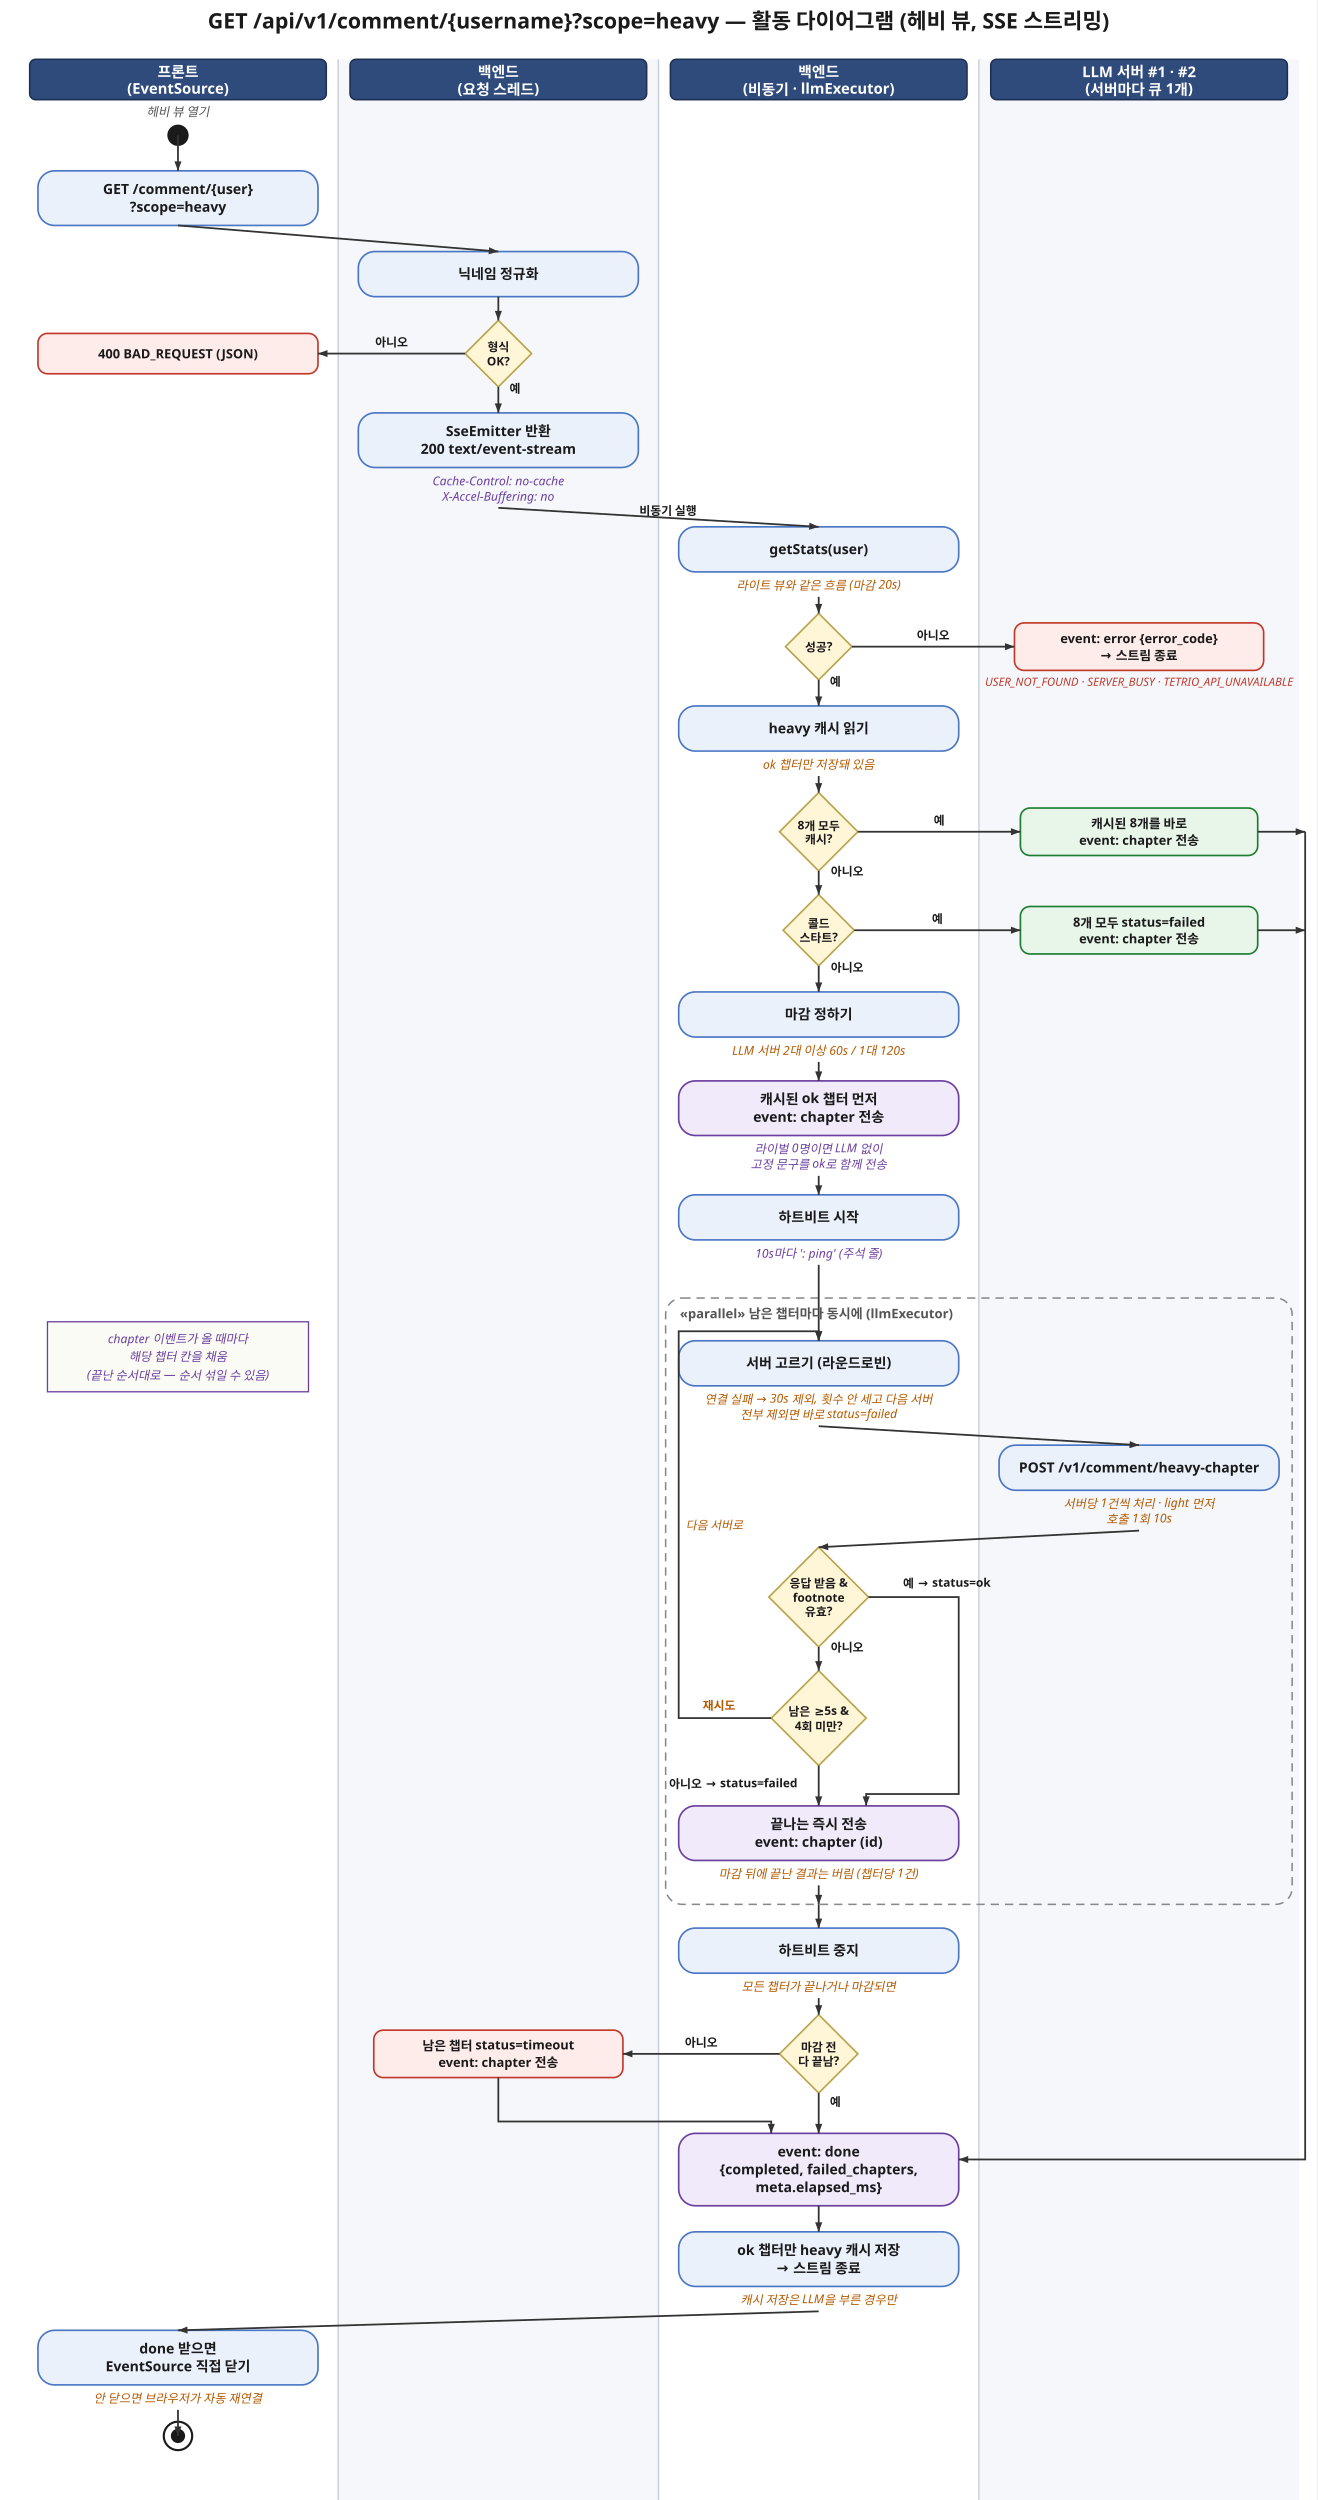
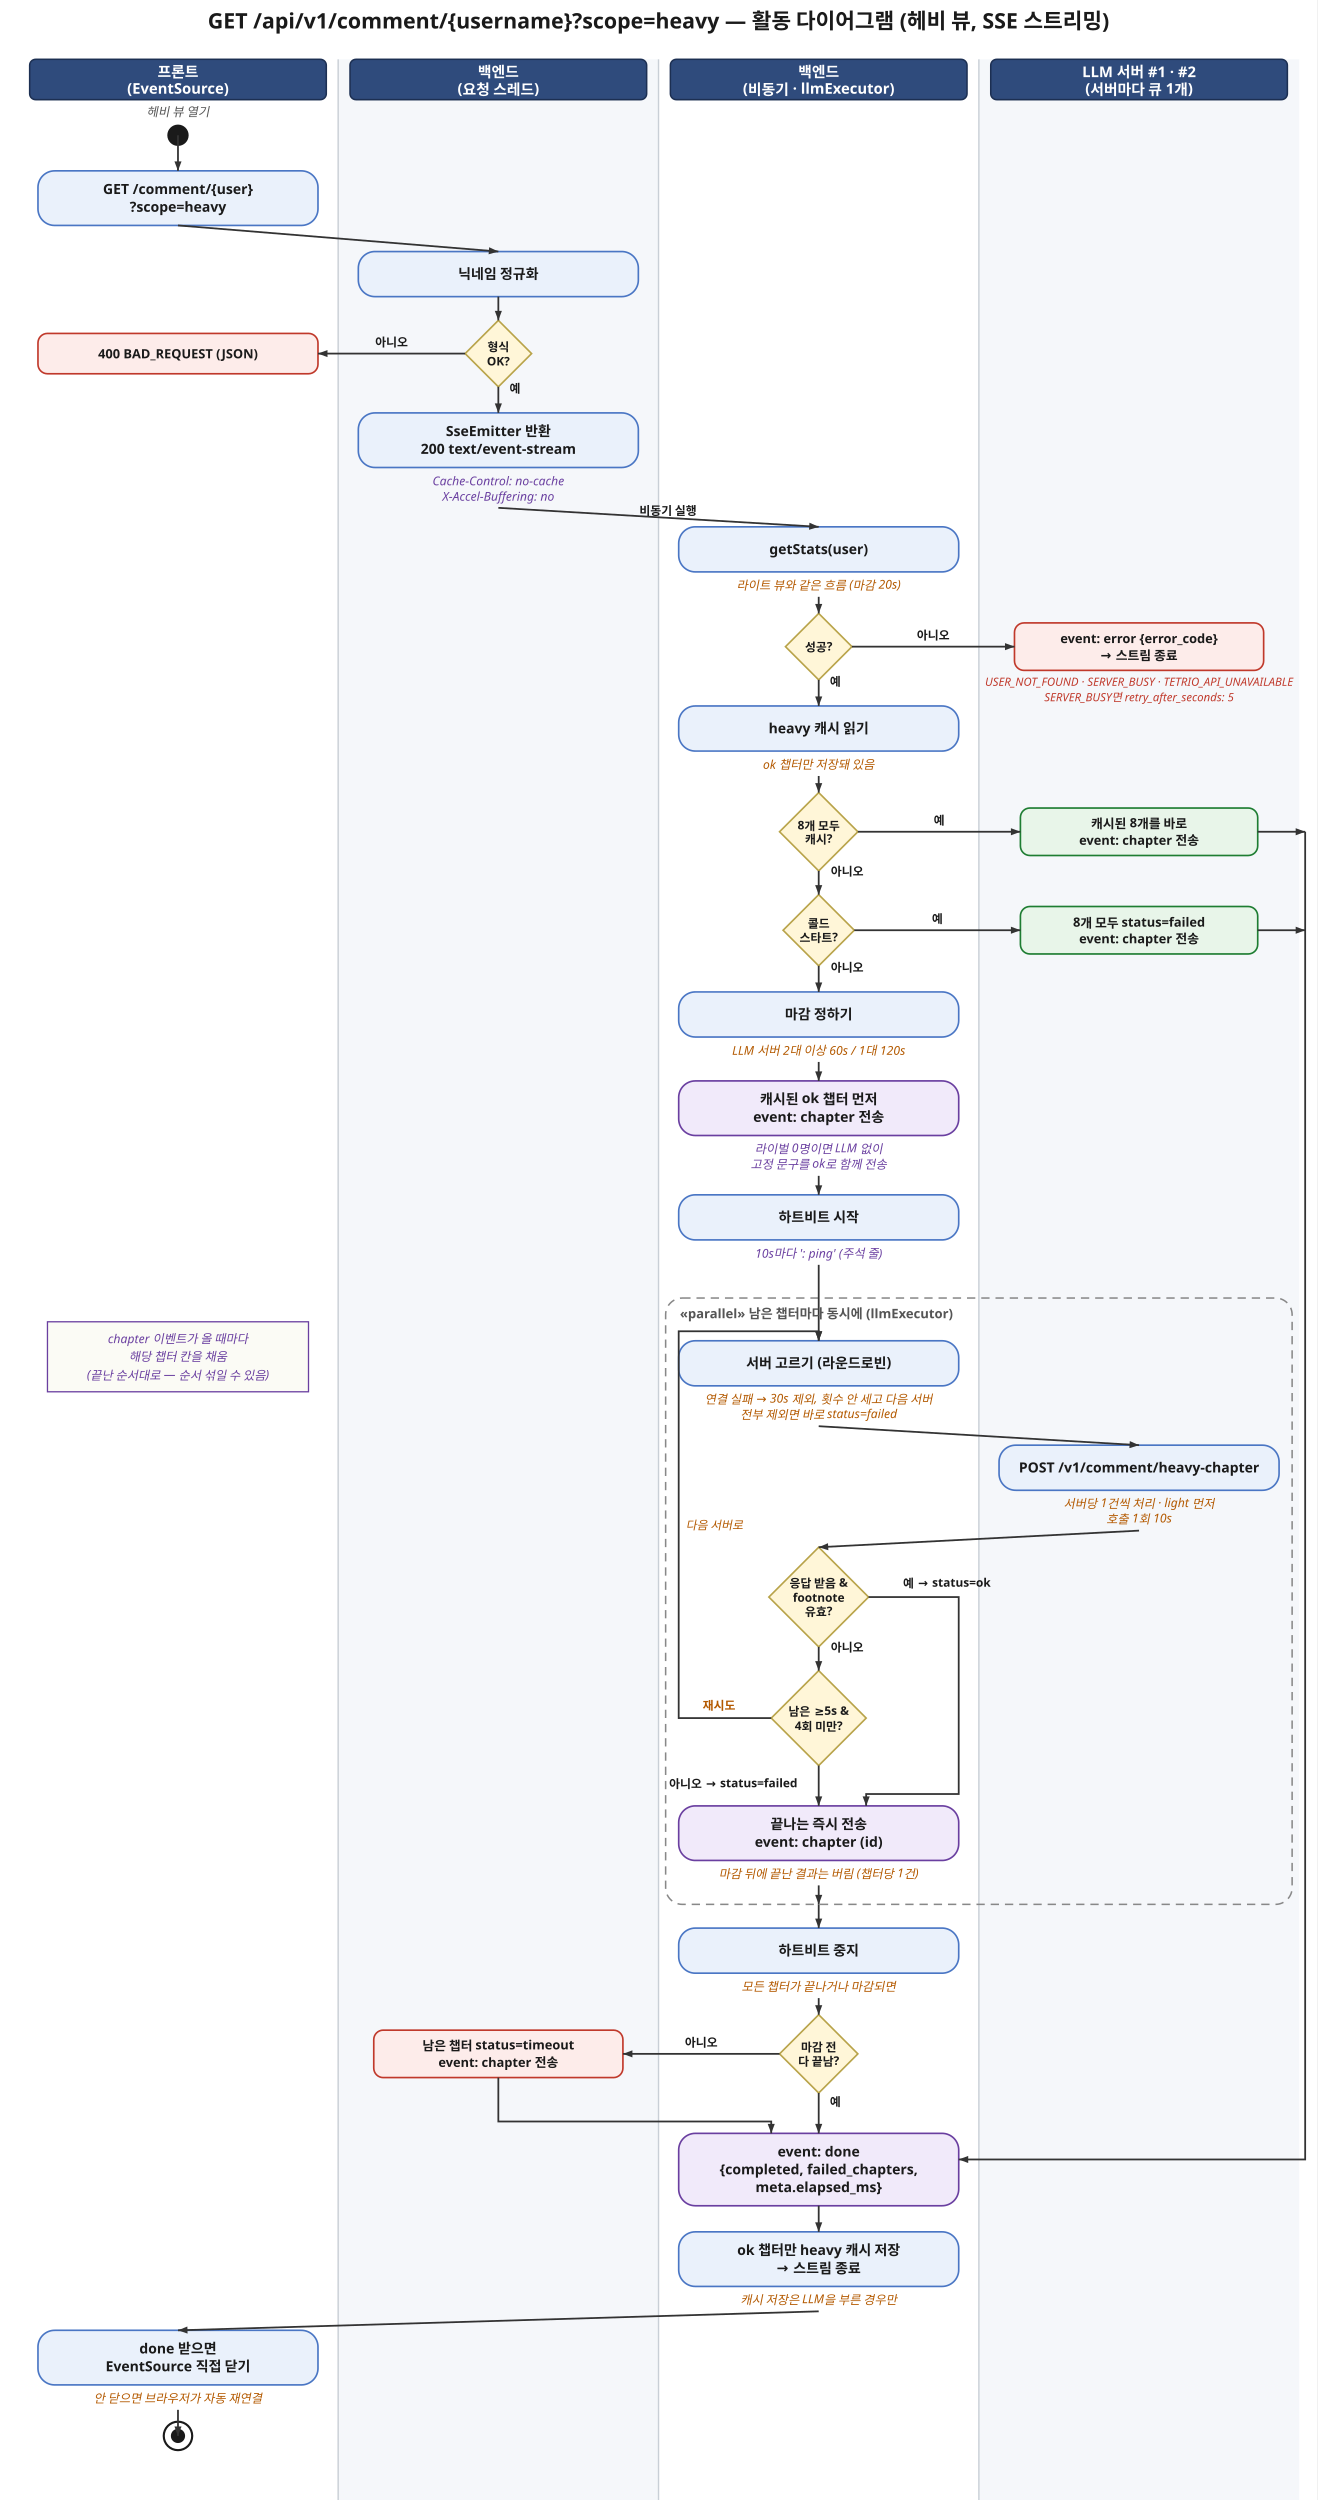
<svg xmlns="http://www.w3.org/2000/svg" viewBox="0 0 1110 2107" width="1110" height="2107" font-family="Malgun Gothic, 'Segoe UI', sans-serif">
  <defs>
    <marker id="arrowFilled" markerWidth="10" markerHeight="10" refX="8" refY="3" orient="auto" markerUnits="userSpaceOnUse">
      <path d="M0,0 L8,3 L0,6 Z" fill="#333333" />
    </marker>
  </defs>
  <rect x="0" y="0" width="1110" height="2107" fill="#ffffff" />
  <text x="555.0" y="24" font-size="18" font-weight="bold" text-anchor="middle" fill="#1a1a1a">GET /api/v1/comment/{username}?scope=heavy — 활동 다이어그램 (헤비 뷰, SSE 스트리밍)</text>
  <rect x="285.0" y="50" width="270" height="2057" fill="#f5f7fa" />
  <rect x="825.0" y="50" width="270" height="2057" fill="#f5f7fa" />
  <line x1="285.0" y1="50" x2="285.0" y2="2107" stroke="#c9cfd6" stroke-width="1.2" />
  <line x1="555.0" y1="50" x2="555.0" y2="2107" stroke="#c9cfd6" stroke-width="1.2" />
  <line x1="825.0" y1="50" x2="825.0" y2="2107" stroke="#c9cfd6" stroke-width="1.2" />
  <rect x="25.0" y="50" width="250" height="34" rx="5" fill="#2f4b7c" stroke="#1c2f52" stroke-width="1.3" />
  <rect x="295.0" y="50" width="250" height="34" rx="5" fill="#2f4b7c" stroke="#1c2f52" stroke-width="1.3" />
  <rect x="565.0" y="50" width="250" height="34" rx="5" fill="#2f4b7c" stroke="#1c2f52" stroke-width="1.3" />
  <rect x="835.0" y="50" width="250" height="34" rx="5" fill="#2f4b7c" stroke="#1c2f52" stroke-width="1.3" />
  <rect x="561.0" y="1094" width="528.0" height="511" rx="14" fill="none" stroke="#888888" stroke-width="1.3" stroke-dasharray="7,5" />
  <circle cx="150" cy="114" r="9" fill="#1a1a1a" />
  <text x="150" y="98" font-family="Malgun Gothic, 'Segoe UI', sans-serif" font-size="10.5" fill="#555555" text-anchor="middle" font-weight="normal" font-style="italic">헤비 뷰 열기</text>
  <rect x="32.0" y="144" width="236" height="46" rx="14" fill="#eaf1fb" stroke="#4a76c4" stroke-width="1.4" />
  <text x="150" y="163.5" font-family="Malgun Gothic, 'Segoe UI', sans-serif" font-size="11.8" fill="#1a1a1a" text-anchor="middle" font-weight="bold" font-style="normal">GET /comment/{user}</text>
  <text x="150" y="178.5" font-family="Malgun Gothic, 'Segoe UI', sans-serif" font-size="11.8" fill="#1a1a1a" text-anchor="middle" font-weight="bold" font-style="normal">?scope=heavy</text>
  <line x1="150" y1="114" x2="150" y2="144" stroke="#333333" stroke-width="1.5" />
  <line x1="150" y1="114" x2="150" y2="144" stroke="transparent" stroke-width="10" marker-end="url(#arrowFilled)" />
  <rect x="302.0" y="212" width="236" height="38" rx="14" fill="#eaf1fb" stroke="#4a76c4" stroke-width="1.4" />
  <text x="420" y="235.0" font-family="Malgun Gothic, 'Segoe UI', sans-serif" font-size="11.8" fill="#1a1a1a" text-anchor="middle" font-weight="bold" font-style="normal">닉네임 정규화</text>
  <line x1="150" y1="190" x2="420" y2="212" stroke="#333333" stroke-width="1.5" />
  <line x1="150" y1="190" x2="420" y2="212" stroke="transparent" stroke-width="10" marker-end="url(#arrowFilled)" />
  <polygon points="420,270 448.0,298.0 420,326 392.0,298.0" fill="#fff6d8" stroke="#b8a349" stroke-width="1.4" />
  <text x="420" y="296.0" font-family="Malgun Gothic, 'Segoe UI', sans-serif" font-size="10" fill="#1a1a1a" text-anchor="middle" font-weight="bold" font-style="normal">형식</text>
  <text x="420" y="308.0" font-family="Malgun Gothic, 'Segoe UI', sans-serif" font-size="10" fill="#1a1a1a" text-anchor="middle" font-weight="bold" font-style="normal">OK?</text>
  <line x1="420" y1="250" x2="420" y2="270" stroke="#333333" stroke-width="1.5" />
  <line x1="420" y1="250" x2="420" y2="270" stroke="transparent" stroke-width="10" marker-end="url(#arrowFilled)" />
  <rect x="32.0" y="281.0" width="236" height="34" rx="8" fill="#fdecea" stroke="#c0392b" stroke-width="1.4" />
  <text x="150" y="302.0" font-family="Malgun Gothic, 'Segoe UI', sans-serif" font-size="10.8" fill="#1a1a1a" text-anchor="middle" font-weight="bold" font-style="normal">400 BAD_REQUEST (JSON)</text>
  <line x1="392.0" y1="298.0" x2="268.0" y2="298.0" stroke="#333333" stroke-width="1.5" />
  <line x1="392.0" y1="298.0" x2="268.0" y2="298.0" stroke="transparent" stroke-width="10" marker-end="url(#arrowFilled)" />
  <text x="330.0" y="292.0" font-family="Malgun Gothic, 'Segoe UI', sans-serif" font-size="10" fill="#1a1a1a" text-anchor="middle" font-weight="bold" font-style="normal">아니오</text>
  <rect x="302.0" y="348" width="236" height="46" rx="14" fill="#eaf1fb" stroke="#4a76c4" stroke-width="1.4" />
  <text x="420" y="367.5" font-family="Malgun Gothic, 'Segoe UI', sans-serif" font-size="11.8" fill="#1a1a1a" text-anchor="middle" font-weight="bold" font-style="normal">SseEmitter 반환</text>
  <text x="420" y="382.5" font-family="Malgun Gothic, 'Segoe UI', sans-serif" font-size="11.8" fill="#1a1a1a" text-anchor="middle" font-weight="bold" font-style="normal">200 text/event-stream</text>
  <text x="420" y="409" font-family="Malgun Gothic, 'Segoe UI', sans-serif" font-size="10.3" fill="#6a3fa0" text-anchor="middle" font-weight="normal" font-style="italic">Cache-Control: no-cache</text>
  <text x="420" y="422" font-family="Malgun Gothic, 'Segoe UI', sans-serif" font-size="10.3" fill="#6a3fa0" text-anchor="middle" font-weight="normal" font-style="italic">X-Accel-Buffering: no</text>
  <line x1="420" y1="326" x2="420" y2="348" stroke="#333333" stroke-width="1.5" />
  <line x1="420" y1="326" x2="420" y2="348" stroke="transparent" stroke-width="10" marker-end="url(#arrowFilled)" />
  <text x="434.0" y="331.0" font-family="Malgun Gothic, 'Segoe UI', sans-serif" font-size="10" fill="#1a1a1a" text-anchor="middle" font-weight="bold" font-style="normal">예</text>
  <rect x="572.0" y="444" width="236" height="38" rx="14" fill="#eaf1fb" stroke="#4a76c4" stroke-width="1.4" />
  <text x="690" y="467.0" font-family="Malgun Gothic, 'Segoe UI', sans-serif" font-size="11.8" fill="#1a1a1a" text-anchor="middle" font-weight="bold" font-style="normal">getStats(user)</text>
  <text x="690" y="497" font-family="Malgun Gothic, 'Segoe UI', sans-serif" font-size="10.3" fill="#b35900" text-anchor="middle" font-weight="normal" font-style="italic">라이트 뷰와 같은 흐름 (마감 20s)</text>
  <line x1="420" y1="428" x2="690" y2="444" stroke="#333333" stroke-width="1.5" />
  <line x1="420" y1="428" x2="690" y2="444" stroke="transparent" stroke-width="10" marker-end="url(#arrowFilled)" />
  <text x="563.0" y="434.0" font-family="Malgun Gothic, 'Segoe UI', sans-serif" font-size="10" fill="#1a1a1a" text-anchor="middle" font-weight="bold" font-style="normal">비동기 실행</text>
  <polygon points="690,517 718.0,545.0 690,573 662.0,545.0" fill="#fff6d8" stroke="#b8a349" stroke-width="1.4" />
  <text x="690" y="549.0" font-family="Malgun Gothic, 'Segoe UI', sans-serif" font-size="10" fill="#1a1a1a" text-anchor="middle" font-weight="bold" font-style="normal">성공?</text>
  <line x1="690" y1="503" x2="690" y2="517" stroke="#333333" stroke-width="1.5" />
  <line x1="690" y1="503" x2="690" y2="517" stroke="transparent" stroke-width="10" marker-end="url(#arrowFilled)" />
  <rect x="855.0" y="525.0" width="210" height="40" rx="8" fill="#fdecea" stroke="#c0392b" stroke-width="1.4" />
  <text x="960" y="542.0" font-family="Malgun Gothic, 'Segoe UI', sans-serif" font-size="10.8" fill="#1a1a1a" text-anchor="middle" font-weight="bold" font-style="normal">event: error {error_code}</text>
  <text x="960" y="556.0" font-family="Malgun Gothic, 'Segoe UI', sans-serif" font-size="10.8" fill="#1a1a1a" text-anchor="middle" font-weight="bold" font-style="normal">→ 스트림 종료</text>
+   <text x="960" y="591.0" font-family="Malgun Gothic, 'Segoe UI', sans-serif" font-size="9.6" fill="#c0392b" text-anchor="middle" font-weight="normal" font-style="italic">SERVER_BUSY면 retry_after_seconds: 5</text>
  <text x="960" y="578.0" font-family="Malgun Gothic, 'Segoe UI', sans-serif" font-size="9.6" fill="#c0392b" text-anchor="middle" font-weight="normal" font-style="italic">USER_NOT_FOUND · SERVER_BUSY · TETRIO_API_UNAVAILABLE</text>
  <line x1="718.0" y1="545.0" x2="855.0" y2="545.0" stroke="#333333" stroke-width="1.5" />
  <line x1="718.0" y1="545.0" x2="855.0" y2="545.0" stroke="transparent" stroke-width="10" marker-end="url(#arrowFilled)" />
  <text x="786.5" y="539.0" font-family="Malgun Gothic, 'Segoe UI', sans-serif" font-size="10" fill="#1a1a1a" text-anchor="middle" font-weight="bold" font-style="normal">아니오</text>
  <rect x="572.0" y="595" width="236" height="38" rx="14" fill="#eaf1fb" stroke="#4a76c4" stroke-width="1.4" />
  <text x="690" y="618.0" font-family="Malgun Gothic, 'Segoe UI', sans-serif" font-size="11.8" fill="#1a1a1a" text-anchor="middle" font-weight="bold" font-style="normal">heavy 캐시 읽기</text>
  <text x="690" y="648" font-family="Malgun Gothic, 'Segoe UI', sans-serif" font-size="10.3" fill="#b35900" text-anchor="middle" font-weight="normal" font-style="italic">ok 챕터만 저장돼 있음</text>
  <line x1="690" y1="573" x2="690" y2="595" stroke="#333333" stroke-width="1.5" />
  <line x1="690" y1="573" x2="690" y2="595" stroke="transparent" stroke-width="10" marker-end="url(#arrowFilled)" />
  <text x="704.0" y="578.0" font-family="Malgun Gothic, 'Segoe UI', sans-serif" font-size="10" fill="#1a1a1a" text-anchor="middle" font-weight="bold" font-style="normal">예</text>
  <polygon points="690,668 723.0,701.0 690,734 657.0,701.0" fill="#fff6d8" stroke="#b8a349" stroke-width="1.4" />
  <text x="690" y="699.0" font-family="Malgun Gothic, 'Segoe UI', sans-serif" font-size="10" fill="#1a1a1a" text-anchor="middle" font-weight="bold" font-style="normal">8개 모두</text>
  <text x="690" y="711.0" font-family="Malgun Gothic, 'Segoe UI', sans-serif" font-size="10" fill="#1a1a1a" text-anchor="middle" font-weight="bold" font-style="normal">캐시?</text>
  <line x1="690" y1="654" x2="690" y2="668" stroke="#333333" stroke-width="1.5" />
  <line x1="690" y1="654" x2="690" y2="668" stroke="transparent" stroke-width="10" marker-end="url(#arrowFilled)" />
  <rect x="860.0" y="681.0" width="200" height="40" rx="8" fill="#e8f5e9" stroke="#1e7d32" stroke-width="1.4" />
  <text x="960" y="698.0" font-family="Malgun Gothic, 'Segoe UI', sans-serif" font-size="10.8" fill="#1a1a1a" text-anchor="middle" font-weight="bold" font-style="normal">캐시된 8개를 바로</text>
  <text x="960" y="712.0" font-family="Malgun Gothic, 'Segoe UI', sans-serif" font-size="10.8" fill="#1a1a1a" text-anchor="middle" font-weight="bold" font-style="normal">event: chapter 전송</text>
  <line x1="723.0" y1="701.0" x2="860.0" y2="701.0" stroke="#333333" stroke-width="1.5" />
  <line x1="723.0" y1="701.0" x2="860.0" y2="701.0" stroke="transparent" stroke-width="10" marker-end="url(#arrowFilled)" />
  <text x="791.5" y="695.0" font-family="Malgun Gothic, 'Segoe UI', sans-serif" font-size="10" fill="#1a1a1a" text-anchor="middle" font-weight="bold" font-style="normal">예</text>
  <path d="M1060.0,701.0 L1100,701.0" fill="none" stroke="#333333" stroke-width="1.5" />
  <line x1="1060.0" y1="701.0" x2="1100" y2="701.0" stroke="transparent" stroke-width="10" marker-end="url(#arrowFilled)" />
  <polygon points="690,754 720.0,784.0 690,814 660.0,784.0" fill="#fff6d8" stroke="#b8a349" stroke-width="1.4" />
  <text x="690" y="782.0" font-family="Malgun Gothic, 'Segoe UI', sans-serif" font-size="10" fill="#1a1a1a" text-anchor="middle" font-weight="bold" font-style="normal">콜드</text>
  <text x="690" y="794.0" font-family="Malgun Gothic, 'Segoe UI', sans-serif" font-size="10" fill="#1a1a1a" text-anchor="middle" font-weight="bold" font-style="normal">스타트?</text>
  <line x1="690" y1="734" x2="690" y2="754" stroke="#333333" stroke-width="1.5" />
  <line x1="690" y1="734" x2="690" y2="754" stroke="transparent" stroke-width="10" marker-end="url(#arrowFilled)" />
  <text x="714.0" y="738.0" font-family="Malgun Gothic, 'Segoe UI', sans-serif" font-size="10" fill="#1a1a1a" text-anchor="middle" font-weight="bold" font-style="normal">아니오</text>
  <rect x="860.0" y="764.0" width="200" height="40" rx="8" fill="#e8f5e9" stroke="#1e7d32" stroke-width="1.4" />
  <text x="960" y="781.0" font-family="Malgun Gothic, 'Segoe UI', sans-serif" font-size="10.8" fill="#1a1a1a" text-anchor="middle" font-weight="bold" font-style="normal">8개 모두 status=failed</text>
  <text x="960" y="795.0" font-family="Malgun Gothic, 'Segoe UI', sans-serif" font-size="10.8" fill="#1a1a1a" text-anchor="middle" font-weight="bold" font-style="normal">event: chapter 전송</text>
  <line x1="720.0" y1="784.0" x2="860.0" y2="784.0" stroke="#333333" stroke-width="1.5" />
  <line x1="720.0" y1="784.0" x2="860.0" y2="784.0" stroke="transparent" stroke-width="10" marker-end="url(#arrowFilled)" />
  <text x="790.0" y="778.0" font-family="Malgun Gothic, 'Segoe UI', sans-serif" font-size="10" fill="#1a1a1a" text-anchor="middle" font-weight="bold" font-style="normal">예</text>
  <path d="M1060.0,784.0 L1100,784.0" fill="none" stroke="#333333" stroke-width="1.5" />
  <line x1="1060.0" y1="784.0" x2="1100" y2="784.0" stroke="transparent" stroke-width="10" marker-end="url(#arrowFilled)" />
  <rect x="572.0" y="836" width="236" height="38" rx="14" fill="#eaf1fb" stroke="#4a76c4" stroke-width="1.4" />
  <text x="690" y="859.0" font-family="Malgun Gothic, 'Segoe UI', sans-serif" font-size="11.8" fill="#1a1a1a" text-anchor="middle" font-weight="bold" font-style="normal">마감 정하기</text>
  <text x="690" y="889" font-family="Malgun Gothic, 'Segoe UI', sans-serif" font-size="10.3" fill="#b35900" text-anchor="middle" font-weight="normal" font-style="italic">LLM 서버 2대 이상 60s / 1대 120s</text>
  <line x1="690" y1="814" x2="690" y2="836" stroke="#333333" stroke-width="1.5" />
  <line x1="690" y1="814" x2="690" y2="836" stroke="transparent" stroke-width="10" marker-end="url(#arrowFilled)" />
  <text x="714.0" y="819.0" font-family="Malgun Gothic, 'Segoe UI', sans-serif" font-size="10" fill="#1a1a1a" text-anchor="middle" font-weight="bold" font-style="normal">아니오</text>
  <rect x="572.0" y="911" width="236" height="46" rx="14" fill="#f1eafa" stroke="#6a3fa0" stroke-width="1.4" />
  <text x="690" y="930.5" font-family="Malgun Gothic, 'Segoe UI', sans-serif" font-size="11.8" fill="#1a1a1a" text-anchor="middle" font-weight="bold" font-style="normal">캐시된 ok 챕터 먼저</text>
  <text x="690" y="945.5" font-family="Malgun Gothic, 'Segoe UI', sans-serif" font-size="11.8" fill="#1a1a1a" text-anchor="middle" font-weight="bold" font-style="normal">event: chapter 전송</text>
  <text x="690" y="972" font-family="Malgun Gothic, 'Segoe UI', sans-serif" font-size="10.3" fill="#6a3fa0" text-anchor="middle" font-weight="normal" font-style="italic">라이벌 0명이면 LLM 없이</text>
  <text x="690" y="985" font-family="Malgun Gothic, 'Segoe UI', sans-serif" font-size="10.3" fill="#6a3fa0" text-anchor="middle" font-weight="normal" font-style="italic">고정 문구를 ok로 함께 전송</text>
  <line x1="690" y1="895" x2="690" y2="911" stroke="#333333" stroke-width="1.5" />
  <line x1="690" y1="895" x2="690" y2="911" stroke="transparent" stroke-width="10" marker-end="url(#arrowFilled)" />
  <rect x="572.0" y="1007" width="236" height="38" rx="14" fill="#eaf1fb" stroke="#4a76c4" stroke-width="1.4" />
  <text x="690" y="1030.0" font-family="Malgun Gothic, 'Segoe UI', sans-serif" font-size="11.8" fill="#1a1a1a" text-anchor="middle" font-weight="bold" font-style="normal">하트비트 시작</text>
  <text x="690" y="1060" font-family="Malgun Gothic, 'Segoe UI', sans-serif" font-size="10.3" fill="#6a3fa0" text-anchor="middle" font-weight="normal" font-style="italic">10s마다 ': ping' (주석 줄)</text>
  <line x1="690" y1="991" x2="690" y2="1007" stroke="#333333" stroke-width="1.5" />
  <line x1="690" y1="991" x2="690" y2="1007" stroke="transparent" stroke-width="10" marker-end="url(#arrowFilled)" />
  <rect x="572.0" y="1130" width="236" height="38" rx="14" fill="#eaf1fb" stroke="#4a76c4" stroke-width="1.4" />
  <text x="690" y="1153.0" font-family="Malgun Gothic, 'Segoe UI', sans-serif" font-size="11.8" fill="#1a1a1a" text-anchor="middle" font-weight="bold" font-style="normal">서버 고르기 (라운드로빈)</text>
  <text x="690" y="1183" font-family="Malgun Gothic, 'Segoe UI', sans-serif" font-size="10.3" fill="#b35900" text-anchor="middle" font-weight="normal" font-style="italic">연결 실패 → 30s 제외, 횟수 안 세고 다음 서버</text>
  <text x="690" y="1196" font-family="Malgun Gothic, 'Segoe UI', sans-serif" font-size="10.3" fill="#b35900" text-anchor="middle" font-weight="normal" font-style="italic">전부 제외면 바로 status=failed</text>
  <line x1="690" y1="1066" x2="690" y2="1130" stroke="#333333" stroke-width="1.5" />
  <line x1="690" y1="1066" x2="690" y2="1130" stroke="transparent" stroke-width="10" marker-end="url(#arrowFilled)" />
  <rect x="842.0" y="1218" width="236" height="38" rx="14" fill="#eaf1fb" stroke="#4a76c4" stroke-width="1.4" />
  <text x="960" y="1241.0" font-family="Malgun Gothic, 'Segoe UI', sans-serif" font-size="11.8" fill="#1a1a1a" text-anchor="middle" font-weight="bold" font-style="normal">POST /v1/comment/heavy-chapter</text>
  <text x="960" y="1271" font-family="Malgun Gothic, 'Segoe UI', sans-serif" font-size="10.3" fill="#b35900" text-anchor="middle" font-weight="normal" font-style="italic">서버당 1건씩 처리 · light 먼저</text>
  <text x="960" y="1284" font-family="Malgun Gothic, 'Segoe UI', sans-serif" font-size="10.3" fill="#b35900" text-anchor="middle" font-weight="normal" font-style="italic">호출 1회 10s</text>
  <line x1="690" y1="1202" x2="960" y2="1218" stroke="#333333" stroke-width="1.5" />
  <line x1="690" y1="1202" x2="960" y2="1218" stroke="transparent" stroke-width="10" marker-end="url(#arrowFilled)" />
  <polygon points="690,1304 732.0,1346.0 690,1388 648.0,1346.0" fill="#fff6d8" stroke="#b8a349" stroke-width="1.4" />
  <text x="690" y="1338.0" font-family="Malgun Gothic, 'Segoe UI', sans-serif" font-size="10" fill="#1a1a1a" text-anchor="middle" font-weight="bold" font-style="normal">응답 받음 &amp;</text>
  <text x="690" y="1350.0" font-family="Malgun Gothic, 'Segoe UI', sans-serif" font-size="10" fill="#1a1a1a" text-anchor="middle" font-weight="bold" font-style="normal">footnote</text>
  <text x="690" y="1362.0" font-family="Malgun Gothic, 'Segoe UI', sans-serif" font-size="10" fill="#1a1a1a" text-anchor="middle" font-weight="bold" font-style="normal">유효?</text>
  <line x1="960" y1="1290" x2="690" y2="1304" stroke="#333333" stroke-width="1.5" />
  <line x1="960" y1="1290" x2="690" y2="1304" stroke="transparent" stroke-width="10" marker-end="url(#arrowFilled)" />
  <polygon points="690,1408 730.0,1448.0 690,1488 650.0,1448.0" fill="#fff6d8" stroke="#b8a349" stroke-width="1.4" />
  <text x="690" y="1446.0" font-family="Malgun Gothic, 'Segoe UI', sans-serif" font-size="10" fill="#1a1a1a" text-anchor="middle" font-weight="bold" font-style="normal">남은 ≥5s &amp;</text>
  <text x="690" y="1458.0" font-family="Malgun Gothic, 'Segoe UI', sans-serif" font-size="10" fill="#1a1a1a" text-anchor="middle" font-weight="bold" font-style="normal">4회 미만?</text>
  <line x1="690" y1="1388" x2="690" y2="1408" stroke="#333333" stroke-width="1.5" />
  <line x1="690" y1="1388" x2="690" y2="1408" stroke="transparent" stroke-width="10" marker-end="url(#arrowFilled)" />
  <text x="714.0" y="1392.0" font-family="Malgun Gothic, 'Segoe UI', sans-serif" font-size="10" fill="#1a1a1a" text-anchor="middle" font-weight="bold" font-style="normal">아니오</text>
  <path d="M650.0,1448.0 L572,1448.0 L572,1122 L690,1122 L690,1130" fill="none" stroke="#333333" stroke-width="1.5" />
  <line x1="690" y1="1122" x2="690" y2="1130" stroke="transparent" stroke-width="10" marker-end="url(#arrowFilled)" />
  <text x="606" y="1441.0" font-family="Malgun Gothic, 'Segoe UI', sans-serif" font-size="10" fill="#b35900" text-anchor="middle" font-weight="bold" font-style="normal">재시도</text>
  <text x="578" y="1289.0" font-family="Malgun Gothic, 'Segoe UI', sans-serif" font-size="10" fill="#b35900" text-anchor="start" font-weight="normal" font-style="italic">다음 서버로</text>
  <rect x="572.0" y="1522" width="236" height="46" rx="14" fill="#f1eafa" stroke="#6a3fa0" stroke-width="1.4" />
  <text x="690" y="1541.5" font-family="Malgun Gothic, 'Segoe UI', sans-serif" font-size="11.8" fill="#1a1a1a" text-anchor="middle" font-weight="bold" font-style="normal">끝나는 즉시 전송</text>
  <text x="690" y="1556.5" font-family="Malgun Gothic, 'Segoe UI', sans-serif" font-size="11.8" fill="#1a1a1a" text-anchor="middle" font-weight="bold" font-style="normal">event: chapter (id)</text>
  <text x="690" y="1583" font-family="Malgun Gothic, 'Segoe UI', sans-serif" font-size="10.3" fill="#b35900" text-anchor="middle" font-weight="normal" font-style="italic">마감 뒤에 끝난 결과는 버림 (챕터당 1건)</text>
  <line x1="690" y1="1488" x2="690" y2="1522" stroke="#333333" stroke-width="1.5" />
  <line x1="690" y1="1488" x2="690" y2="1522" stroke="transparent" stroke-width="10" marker-end="url(#arrowFilled)" />
  <text x="618.0" y="1507.0" font-family="Malgun Gothic, 'Segoe UI', sans-serif" font-size="10" fill="#1a1a1a" text-anchor="middle" font-weight="bold" font-style="normal">아니오 → status=failed</text>
  <path d="M732.0,1346.0 L808,1346.0 L808,1512 L730,1512 L730,1522" fill="none" stroke="#333333" stroke-width="1.5" />
  <line x1="730" y1="1512" x2="730" y2="1522" stroke="transparent" stroke-width="10" marker-end="url(#arrowFilled)" />
  <text x="798" y="1338.0" font-family="Malgun Gothic, 'Segoe UI', sans-serif" font-size="10" fill="#1a1a1a" text-anchor="middle" font-weight="bold" font-style="normal">예 → status=ok</text>
  <text x="573.0" y="1111" font-family="Malgun Gothic, 'Segoe UI', sans-serif" font-size="11" fill="#555555" text-anchor="start" font-weight="bold" font-style="normal">«parallel» 남은 챕터마다 동시에 (llmExecutor)</text>
  <rect x="40" y="1114" width="220" height="59" fill="#fbfbf5" stroke="#6a3fa0" stroke-width="1.1" />
  <text x="150.0" y="1132" font-family="Malgun Gothic, 'Segoe UI', sans-serif" font-size="10.3" fill="#6a3fa0" text-anchor="middle" font-weight="normal" font-style="italic">chapter 이벤트가 올 때마다</text>
  <text x="150.0" y="1147" font-family="Malgun Gothic, 'Segoe UI', sans-serif" font-size="10.3" fill="#6a3fa0" text-anchor="middle" font-weight="normal" font-style="italic">해당 챕터 칸을 채움</text>
  <text x="150.0" y="1162" font-family="Malgun Gothic, 'Segoe UI', sans-serif" font-size="10.3" fill="#6a3fa0" text-anchor="middle" font-weight="normal" font-style="italic">(끝난 순서대로 — 순서 섞일 수 있음)</text>
  <rect x="572.0" y="1625" width="236" height="38" rx="14" fill="#eaf1fb" stroke="#4a76c4" stroke-width="1.4" />
  <text x="690" y="1648.0" font-family="Malgun Gothic, 'Segoe UI', sans-serif" font-size="11.8" fill="#1a1a1a" text-anchor="middle" font-weight="bold" font-style="normal">하트비트 중지</text>
  <text x="690" y="1678" font-family="Malgun Gothic, 'Segoe UI', sans-serif" font-size="10.3" fill="#b35900" text-anchor="middle" font-weight="normal" font-style="italic">모든 챕터가 끝나거나 마감되면</text>
  <line x1="690" y1="1589" x2="690" y2="1605" stroke="#333333" stroke-width="1.5" />
  <line x1="690" y1="1589" x2="690" y2="1605" stroke="transparent" stroke-width="10" marker-end="url(#arrowFilled)" />
  <line x1="690" y1="1605" x2="690" y2="1625" stroke="#333333" stroke-width="1.5" />
  <line x1="690" y1="1605" x2="690" y2="1625" stroke="transparent" stroke-width="10" marker-end="url(#arrowFilled)" />
  <polygon points="690,1698 723.0,1731.0 690,1764 657.0,1731.0" fill="#fff6d8" stroke="#b8a349" stroke-width="1.4" />
  <text x="690" y="1729.0" font-family="Malgun Gothic, 'Segoe UI', sans-serif" font-size="10" fill="#1a1a1a" text-anchor="middle" font-weight="bold" font-style="normal">마감 전</text>
  <text x="690" y="1741.0" font-family="Malgun Gothic, 'Segoe UI', sans-serif" font-size="10" fill="#1a1a1a" text-anchor="middle" font-weight="bold" font-style="normal">다 끝남?</text>
  <line x1="690" y1="1684" x2="690" y2="1698" stroke="#333333" stroke-width="1.5" />
  <line x1="690" y1="1684" x2="690" y2="1698" stroke="transparent" stroke-width="10" marker-end="url(#arrowFilled)" />
  <rect x="315.0" y="1711.0" width="210" height="40" rx="8" fill="#fdecea" stroke="#c0392b" stroke-width="1.4" />
  <text x="420" y="1728.0" font-family="Malgun Gothic, 'Segoe UI', sans-serif" font-size="10.8" fill="#1a1a1a" text-anchor="middle" font-weight="bold" font-style="normal">남은 챕터 status=timeout</text>
  <text x="420" y="1742.0" font-family="Malgun Gothic, 'Segoe UI', sans-serif" font-size="10.8" fill="#1a1a1a" text-anchor="middle" font-weight="bold" font-style="normal">event: chapter 전송</text>
  <line x1="657.0" y1="1731.0" x2="525.0" y2="1731.0" stroke="#333333" stroke-width="1.5" />
  <line x1="657.0" y1="1731.0" x2="525.0" y2="1731.0" stroke="transparent" stroke-width="10" marker-end="url(#arrowFilled)" />
  <text x="591.0" y="1725.0" font-family="Malgun Gothic, 'Segoe UI', sans-serif" font-size="10" fill="#1a1a1a" text-anchor="middle" font-weight="bold" font-style="normal">아니오</text>
  <rect x="572.0" y="1798" width="236" height="61" rx="14" fill="#f1eafa" stroke="#6a3fa0" stroke-width="1.4" />
  <text x="690" y="1817.5" font-family="Malgun Gothic, 'Segoe UI', sans-serif" font-size="11.8" fill="#1a1a1a" text-anchor="middle" font-weight="bold" font-style="normal">event: done</text>
  <text x="690" y="1832.5" font-family="Malgun Gothic, 'Segoe UI', sans-serif" font-size="11.8" fill="#1a1a1a" text-anchor="middle" font-weight="bold" font-style="normal">{completed, failed_chapters,</text>
  <text x="690" y="1847.5" font-family="Malgun Gothic, 'Segoe UI', sans-serif" font-size="11.8" fill="#1a1a1a" text-anchor="middle" font-weight="bold" font-style="normal">meta.elapsed_ms}</text>
  <line x1="690" y1="1764" x2="690" y2="1798" stroke="#333333" stroke-width="1.5" />
  <line x1="690" y1="1764" x2="690" y2="1798" stroke="transparent" stroke-width="10" marker-end="url(#arrowFilled)" />
  <text x="704.0" y="1775.0" font-family="Malgun Gothic, 'Segoe UI', sans-serif" font-size="10" fill="#1a1a1a" text-anchor="middle" font-weight="bold" font-style="normal">예</text>
  <path d="M420,1751.0 L420,1788 L650,1788 L650,1798" fill="none" stroke="#333333" stroke-width="1.5" />
  <line x1="650" y1="1788" x2="650" y2="1798" stroke="transparent" stroke-width="10" marker-end="url(#arrowFilled)" />
  <path d="M1100,701.0 L1100,1820 L808.0,1820" fill="none" stroke="#333333" stroke-width="1.5" />
  <line x1="1100" y1="1820" x2="808.0" y2="1820" stroke="transparent" stroke-width="10" marker-end="url(#arrowFilled)" />
  <rect x="572.0" y="1881" width="236" height="46" rx="14" fill="#eaf1fb" stroke="#4a76c4" stroke-width="1.4" />
  <text x="690" y="1900.5" font-family="Malgun Gothic, 'Segoe UI', sans-serif" font-size="11.8" fill="#1a1a1a" text-anchor="middle" font-weight="bold" font-style="normal">ok 챕터만 heavy 캐시 저장</text>
  <text x="690" y="1915.5" font-family="Malgun Gothic, 'Segoe UI', sans-serif" font-size="11.8" fill="#1a1a1a" text-anchor="middle" font-weight="bold" font-style="normal">→ 스트림 종료</text>
  <text x="690" y="1942" font-family="Malgun Gothic, 'Segoe UI', sans-serif" font-size="10.3" fill="#b35900" text-anchor="middle" font-weight="normal" font-style="italic">캐시 저장은 LLM을 부른 경우만</text>
  <line x1="690" y1="1859" x2="690" y2="1881" stroke="#333333" stroke-width="1.5" />
  <line x1="690" y1="1859" x2="690" y2="1881" stroke="transparent" stroke-width="10" marker-end="url(#arrowFilled)" />
  <rect x="32.0" y="1964" width="236" height="46" rx="14" fill="#eaf1fb" stroke="#4a76c4" stroke-width="1.4" />
  <text x="150" y="1983.5" font-family="Malgun Gothic, 'Segoe UI', sans-serif" font-size="11.8" fill="#1a1a1a" text-anchor="middle" font-weight="bold" font-style="normal">done 받으면</text>
  <text x="150" y="1998.5" font-family="Malgun Gothic, 'Segoe UI', sans-serif" font-size="11.8" fill="#1a1a1a" text-anchor="middle" font-weight="bold" font-style="normal">EventSource 직접 닫기</text>
  <text x="150" y="2025" font-family="Malgun Gothic, 'Segoe UI', sans-serif" font-size="10.3" fill="#b35900" text-anchor="middle" font-weight="normal" font-style="italic">안 닫으면 브라우저가 자동 재연결</text>
  <line x1="690" y1="1948" x2="150" y2="1964" stroke="#333333" stroke-width="1.5" />
  <line x1="690" y1="1948" x2="150" y2="1964" stroke="transparent" stroke-width="10" marker-end="url(#arrowFilled)" />
  <circle cx="150" cy="2053" r="12" fill="none" stroke="#1a1a1a" stroke-width="1.8" />
  <circle cx="150" cy="2053" r="6" fill="#1a1a1a" />
  <line x1="150" y1="2031" x2="150" y2="2053" stroke="#333333" stroke-width="1.5" />
  <line x1="150" y1="2031" x2="150" y2="2053" stroke="transparent" stroke-width="10" marker-end="url(#arrowFilled)" />
  <text x="150" y="65.0" font-family="Malgun Gothic, 'Segoe UI', sans-serif" font-size="12.5" fill="#ffffff" text-anchor="middle" font-weight="bold" font-style="normal">프론트</text>
  <text x="150" y="79.0" font-family="Malgun Gothic, 'Segoe UI', sans-serif" font-size="12.5" fill="#ffffff" text-anchor="middle" font-weight="bold" font-style="normal">(EventSource)</text>
  <text x="420" y="65.0" font-family="Malgun Gothic, 'Segoe UI', sans-serif" font-size="12.5" fill="#ffffff" text-anchor="middle" font-weight="bold" font-style="normal">백엔드</text>
  <text x="420" y="79.0" font-family="Malgun Gothic, 'Segoe UI', sans-serif" font-size="12.5" fill="#ffffff" text-anchor="middle" font-weight="bold" font-style="normal">(요청 스레드)</text>
  <text x="690" y="65.0" font-family="Malgun Gothic, 'Segoe UI', sans-serif" font-size="12.5" fill="#ffffff" text-anchor="middle" font-weight="bold" font-style="normal">백엔드</text>
  <text x="690" y="79.0" font-family="Malgun Gothic, 'Segoe UI', sans-serif" font-size="12.5" fill="#ffffff" text-anchor="middle" font-weight="bold" font-style="normal">(비동기 · llmExecutor)</text>
  <text x="960" y="65.0" font-family="Malgun Gothic, 'Segoe UI', sans-serif" font-size="12.5" fill="#ffffff" text-anchor="middle" font-weight="bold" font-style="normal">LLM 서버 #1 · #2</text>
  <text x="960" y="79.0" font-family="Malgun Gothic, 'Segoe UI', sans-serif" font-size="12.5" fill="#ffffff" text-anchor="middle" font-weight="bold" font-style="normal">(서버마다 큐 1개)</text>
</svg>
